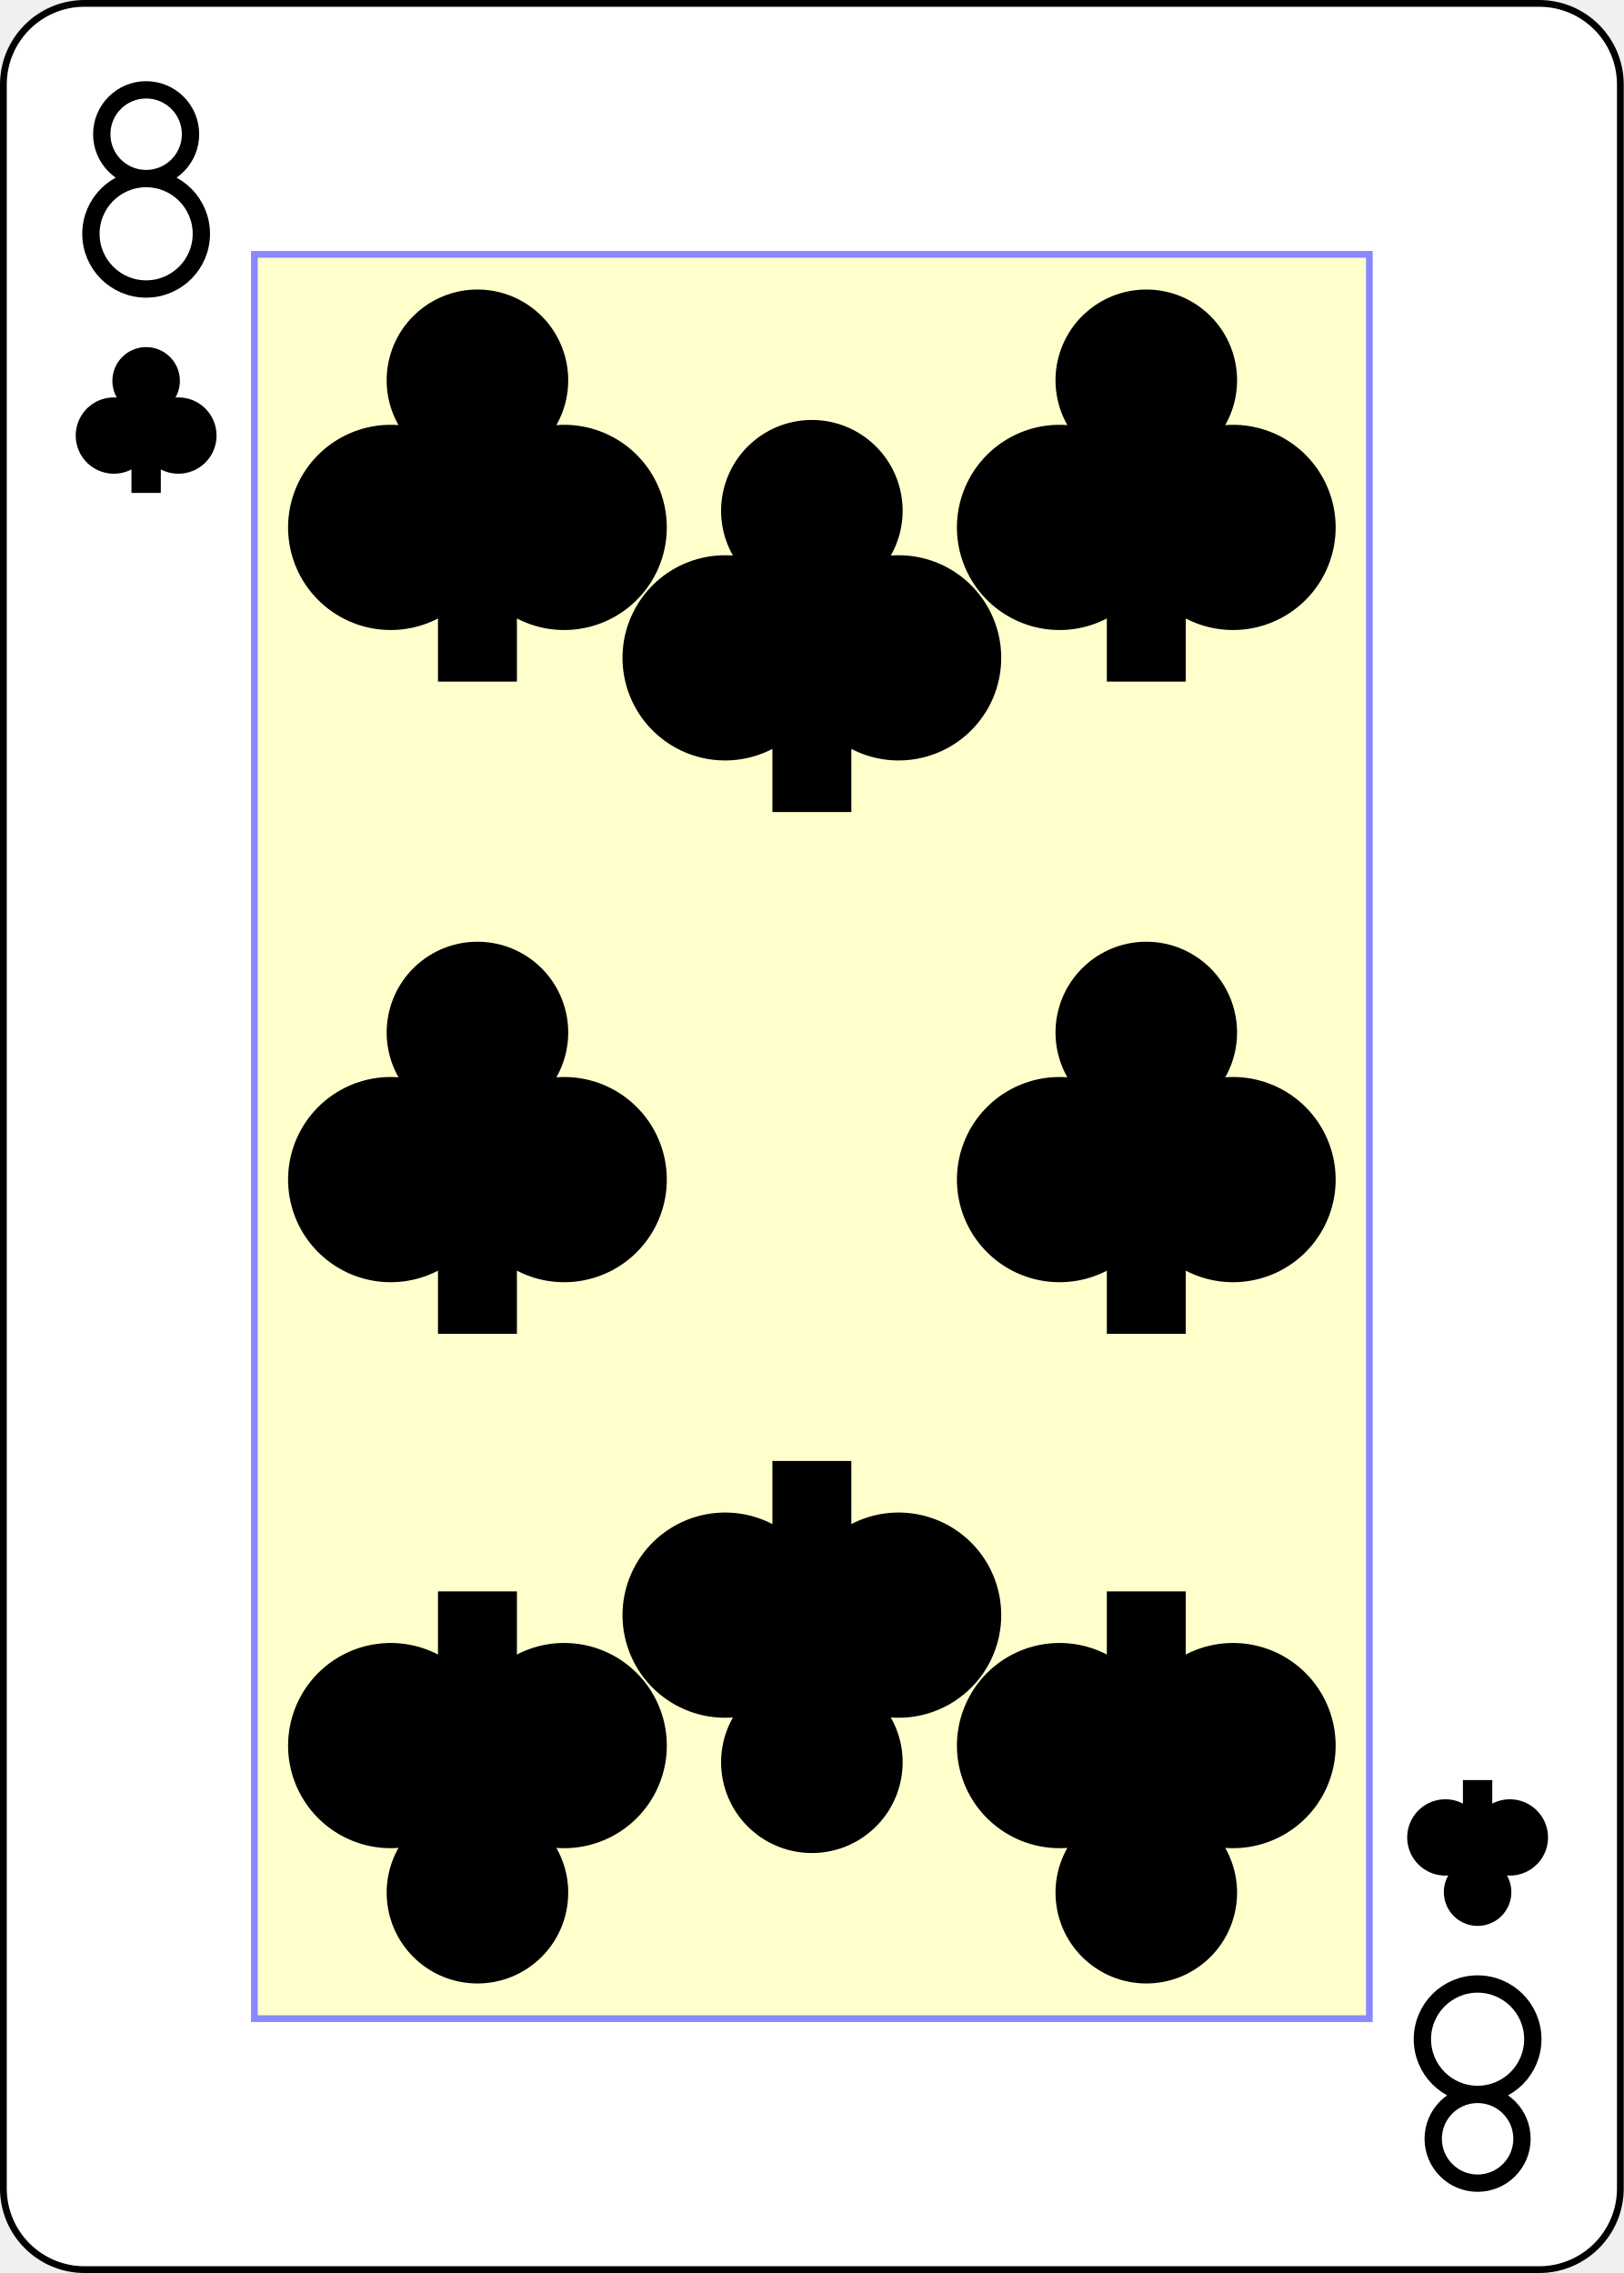
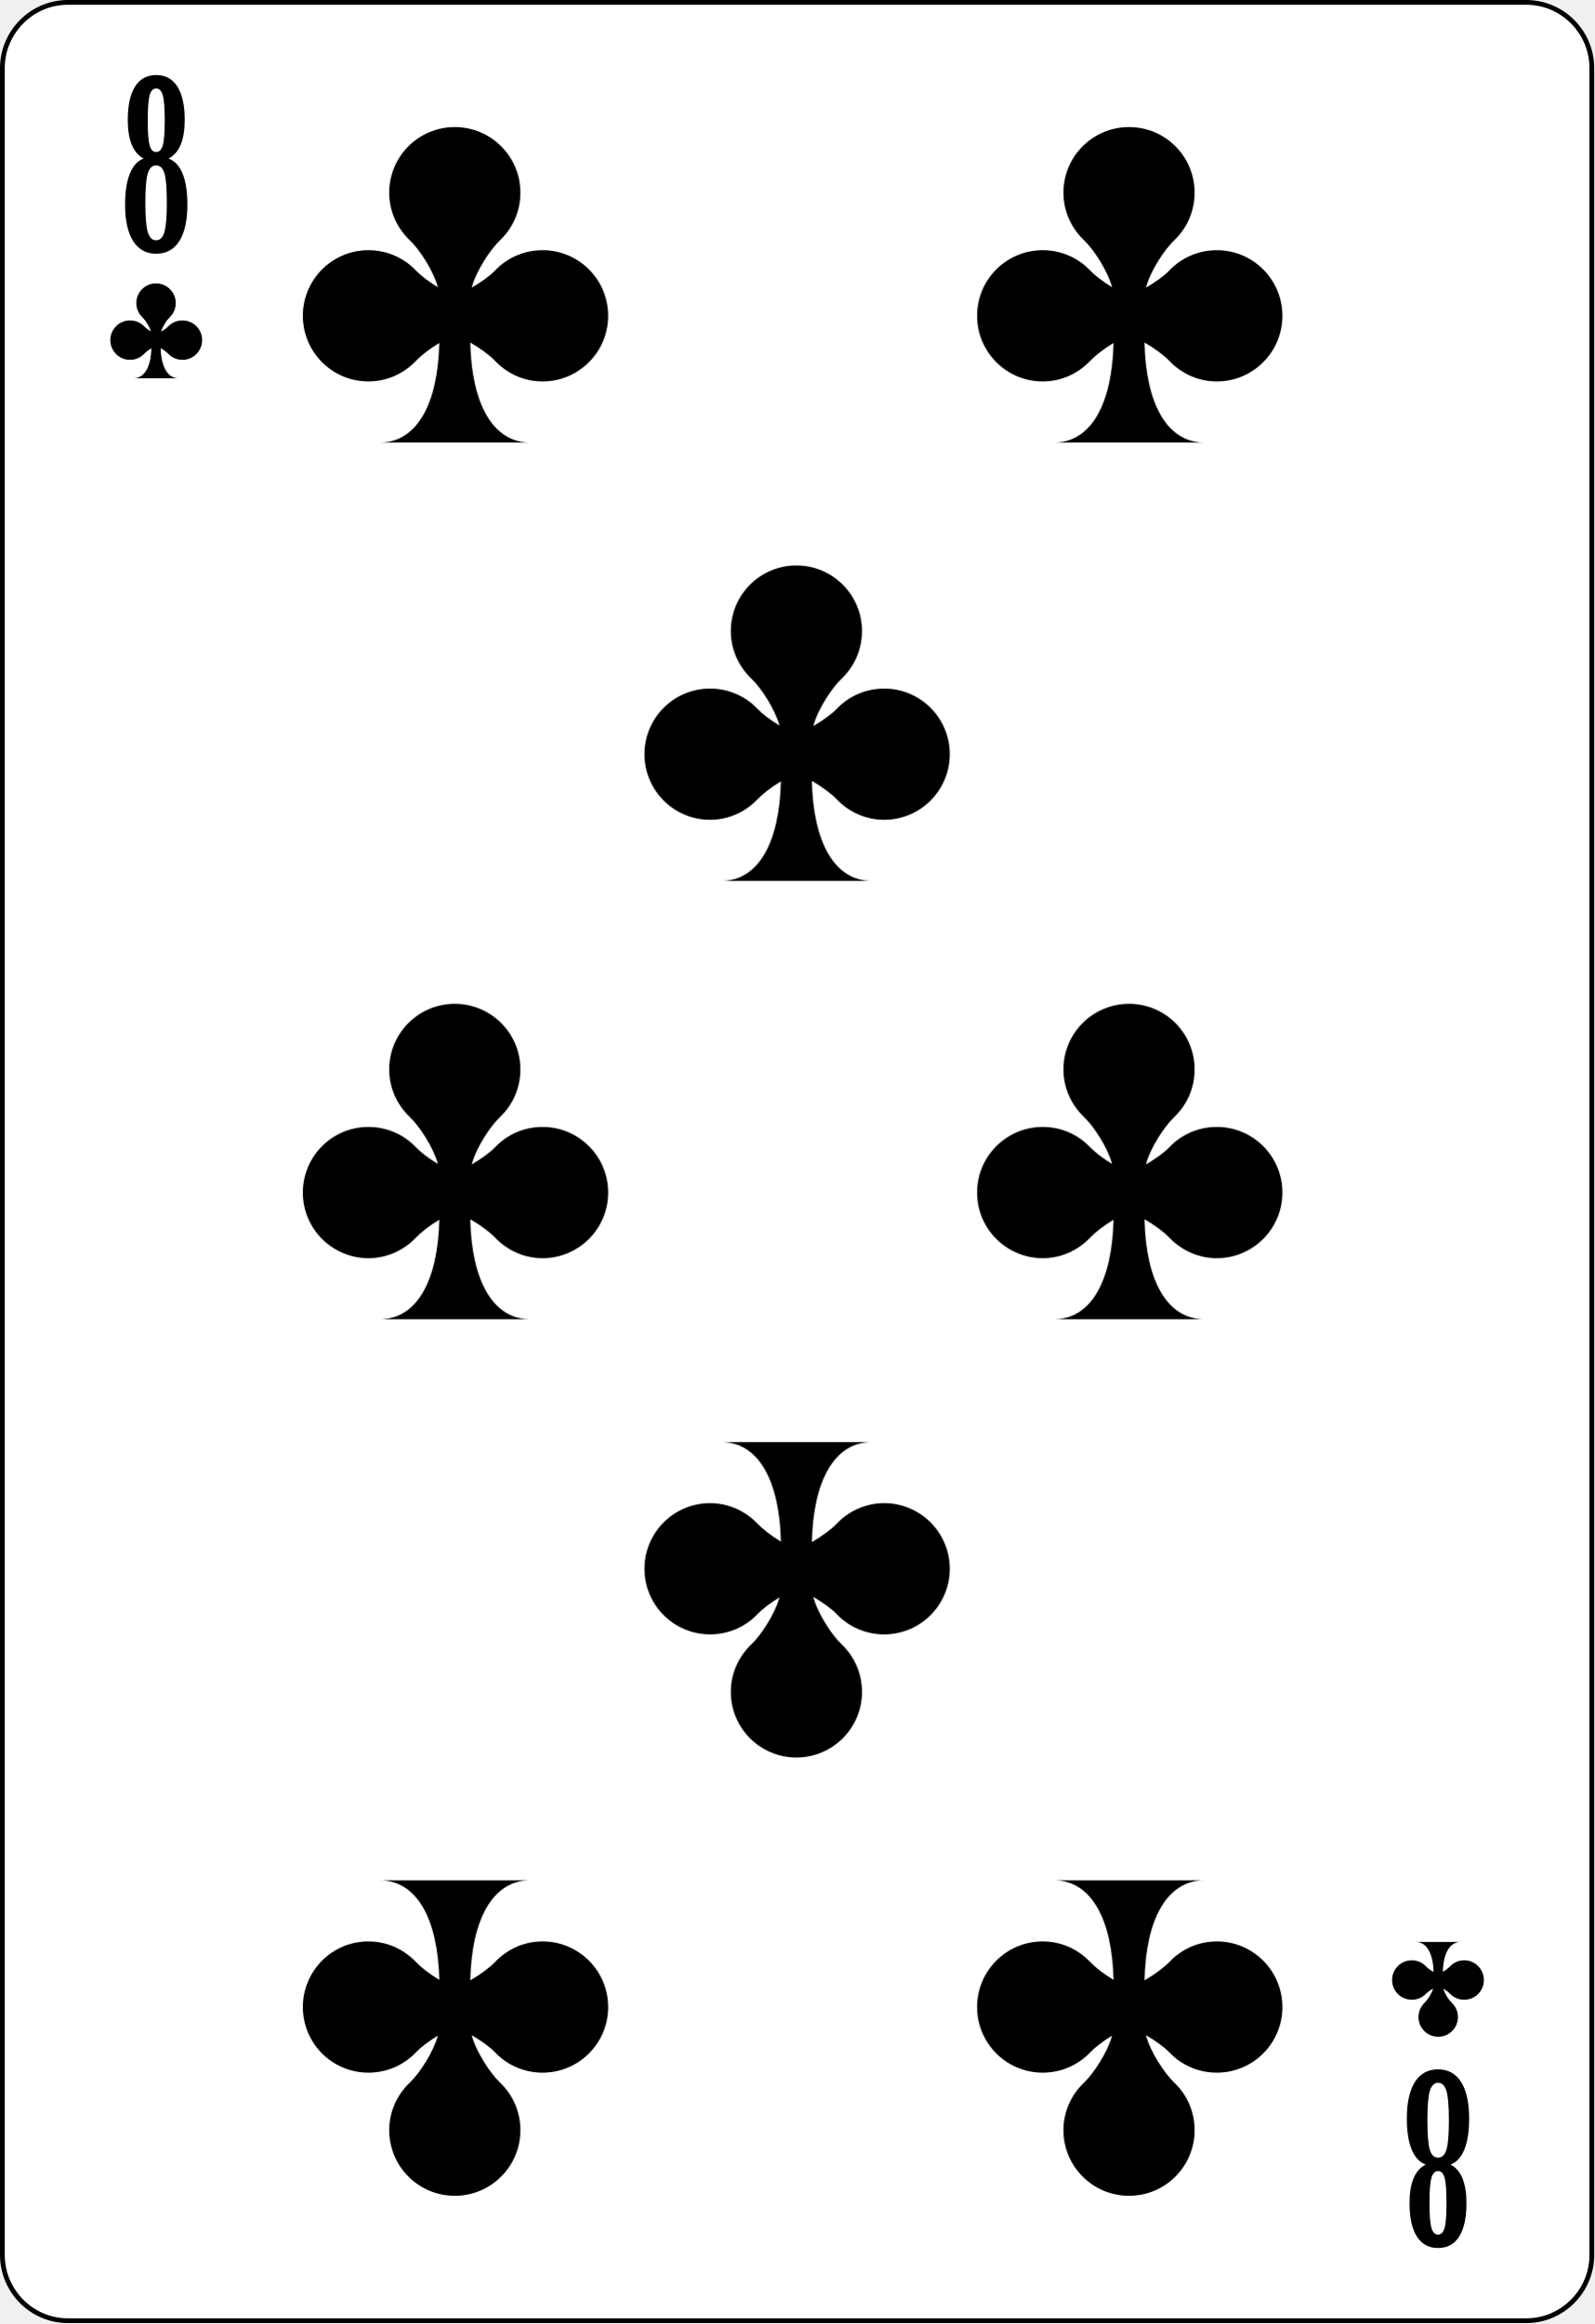
- <svg xmlns="http://www.w3.org/2000/svg" xmlns:xlink="http://www.w3.org/1999/xlink" class="card" face="8C" height="3.5in" preserveAspectRatio="none" viewBox="-120 -168 240 336" width="2.5in">
-   <symbol id="SC8" viewBox="-600 -600 1200 1200" preserveAspectRatio="xMinYMid">
-     <path d="M-100 500L100 500L100 340A260 260 0 1 0 200 -150A230 230 0 1 0 -200 -150A260 260 0 1 0 -100 340Z" fill="black" />
-   </symbol>
-   <symbol id="VC8" viewBox="-500 -500 1000 1000" preserveAspectRatio="xMinYMid">
-     <path d="M-1 -50A205 205 0 1 1 1 -50L-1 -50A255 255 0 1 0 1 -50Z" stroke="black" stroke-width="80" stroke-linecap="square" stroke-miterlimit="1.5" fill="none" />
-   </symbol>
-   <defs>
-     <rect id="XC8" width="164.8" height="260.8" x="-82.4" y="-130.4" />
-   </defs>
-   <rect width="239" height="335" x="-119.5" y="-167.5" rx="12" ry="12" fill="white" stroke="black" />
-   <use xlink:href="#XC8" stroke="#88f" fill="#FFC" />
-   <use xlink:href="#VC8" height="32" x="-114.4" y="-156" />
-   <use xlink:href="#SC8" height="26.032" x="-111.416" y="-119" />
-   <use xlink:href="#SC8" height="70" x="-84.43" y="-131.409" />
-   <use xlink:href="#SC8" height="70" x="14.43" y="-131.409" />
-   <use xlink:href="#SC8" height="70" x="-35" y="-112.127" />
-   <use xlink:href="#SC8" height="70" x="-84.43" y="-35" />
-   <use xlink:href="#SC8" height="70" x="14.43" y="-35" />
-   <g transform="rotate(180)">
-     <use xlink:href="#VC8" height="32" x="-114.4" y="-156" />
-     <use xlink:href="#SC8" height="26.032" x="-111.416" y="-119" />
-     <use xlink:href="#SC8" height="70" x="-84.43" y="-131.409" />
-     <use xlink:href="#SC8" height="70" x="14.43" y="-131.409" />
-     <use xlink:href="#SC8" height="70" x="-35" y="-112.127" />
+ <svg xmlns="http://www.w3.org/2000/svg" xmlns:xlink="http://www.w3.org/1999/xlink" width="208" height="303" viewBox="0 0 167.086 242.667" xml:space="preserve" id="svg2" version="1.0">
+   <defs id="defs88" />
+   <path id="path5" d="M 166.836,235.893 C 166.836,239.685 163.75,242.784 159.966,242.784 L 7.111,242.784 C 3.336,242.784 0.25,239.685 0.25,235.893 L 0.25,6.775 C 0.25,2.988 3.336,-0.116 7.111,-0.116 L 159.966,-0.116 C 163.75,-0.116 166.836,2.988 166.836,6.775 L 166.836,235.893 L 166.836,235.893 z " style="fill:#ffffff;fill-rule:nonzero;stroke:#000000;stroke-width:0.5;stroke-miterlimit:4" />
+   <g style="fill-rule:nonzero;stroke:#000000;stroke-miterlimit:4" id="g4741" transform="translate(1.503788,3.808595e-2)">
+     <path style="stroke:none" d="M 16.158,16.206 C 16.805,16.44 17.295,16.968 17.631,17.791 C 17.966,18.614 18.134,19.691 18.134,21.022 C 18.134,22.684 17.854,23.958 17.293,24.846 C 16.733,25.733 15.925,26.177 14.869,26.177 C 13.812,26.177 13.004,25.733 12.443,24.846 C 11.883,23.958 11.603,22.684 11.603,21.022 C 11.603,19.691 11.769,18.614 12.102,17.791 C 12.434,16.968 12.917,16.44 13.55,16.206 C 12.995,15.916 12.578,15.431 12.301,14.751 C 12.023,14.072 11.884,13.209 11.884,12.164 C 11.884,10.635 12.139,9.469 12.648,8.665 C 13.158,7.86 13.898,7.458 14.869,7.458 C 15.831,7.458 16.569,7.86 17.083,8.665 C 17.596,9.469 17.853,10.635 17.853,12.164 C 17.853,13.209 17.712,14.072 17.432,14.751 C 17.152,15.431 16.727,15.916 16.158,16.206 L 16.158,16.206 z M 15.978,20.818 C 15.978,19.339 15.895,18.321 15.729,17.763 C 15.562,17.206 15.272,16.927 14.859,16.927 C 14.445,16.927 14.153,17.206 13.983,17.763 C 13.813,18.321 13.728,19.339 13.728,20.818 C 13.728,22.313 13.813,23.346 13.983,23.916 C 14.153,24.486 14.445,24.771 14.859,24.771 C 15.264,24.771 15.552,24.486 15.723,23.916 C 15.893,23.346 15.978,22.313 15.978,20.818 z M 15.759,12.21 C 15.759,10.938 15.692,10.062 15.557,9.583 C 15.422,9.104 15.193,8.864 14.869,8.864 C 14.536,8.864 14.305,9.104 14.174,9.583 C 14.043,10.062 13.978,10.938 13.978,12.21 C 13.978,13.475 14.043,14.343 14.174,14.814 C 14.305,15.285 14.536,15.521 14.869,15.521 C 15.193,15.521 15.422,15.285 15.557,14.814 C 15.692,14.343 15.759,13.475 15.759,12.21 z " id="path4743" />
  </g>
+   <g style="fill-rule:nonzero;stroke:#000000;stroke-miterlimit:4" id="g4745" transform="translate(-0.8338649,0.3828162)">
+     <path style="stroke:none" d="M 150.259,226.042 C 149.612,225.807 149.121,225.279 148.786,224.457 C 148.45,223.633 148.282,222.556 148.282,221.225 C 148.282,219.563 148.562,218.289 149.123,217.402 C 149.684,216.513 150.491,216.07 151.548,216.07 C 152.604,216.07 153.413,216.513 153.974,217.402 C 154.534,218.289 154.813,219.563 154.813,221.225 C 154.813,222.556 154.647,223.633 154.315,224.457 C 153.982,225.279 153.499,225.807 152.866,226.042 C 153.422,226.332 153.839,226.816 154.116,227.496 C 154.394,228.175 154.532,229.038 154.532,230.083 C 154.532,231.612 154.278,232.778 153.769,233.583 C 153.259,234.386 152.519,234.789 151.548,234.789 C 150.585,234.789 149.848,234.386 149.334,233.583 C 148.82,232.778 148.563,231.612 148.563,230.083 C 148.563,229.038 148.704,228.175 148.984,227.496 C 149.265,226.816 149.689,226.332 150.259,226.042 L 150.259,226.042 z M 150.438,221.429 C 150.438,222.908 150.522,223.926 150.688,224.484 C 150.854,225.042 151.144,225.32 151.558,225.32 C 151.972,225.32 152.263,225.042 152.433,224.484 C 152.604,223.926 152.688,222.908 152.688,221.429 C 152.688,219.933 152.604,218.901 152.433,218.332 C 152.263,217.761 151.972,217.476 151.558,217.476 C 151.152,217.476 150.864,217.761 150.694,218.332 C 150.524,218.901 150.438,219.933 150.438,221.429 L 150.438,221.429 z M 150.657,230.037 C 150.657,231.309 150.725,232.185 150.859,232.664 C 150.994,233.143 151.224,233.382 151.548,233.382 C 151.88,233.382 152.112,233.143 152.243,232.664 C 152.374,232.185 152.438,231.309 152.438,230.037 C 152.438,228.772 152.374,227.904 152.243,227.433 C 152.112,226.962 151.88,226.726 151.548,226.726 C 151.224,226.726 150.994,226.962 150.859,227.433 C 150.725,227.904 150.657,228.772 150.657,230.037 z " id="path4747" />
+   </g>
+   <path style="fill:#000000;fill-opacity:1;stroke:none;stroke-width:1.5;stroke-linecap:round;stroke-linejoin:round;stroke-miterlimit:4;stroke-opacity:1" d="M 150.737,213.04 C 151.878,213.04 152.804,212.115 152.804,210.973 C 152.804,210.383 152.553,209.854 152.157,209.477 C 151.851,209.186 151.415,208.526 151.27,207.996 C 151.553,208.167 151.809,208.361 151.962,208.522 C 152.339,208.918 152.868,209.161 153.458,209.161 C 154.6,209.161 155.525,208.236 155.525,207.094 C 155.525,205.952 154.6,205.027 153.458,205.027 C 152.868,205.027 152.339,205.277 151.962,205.673 C 151.8,205.843 151.527,206.058 151.225,206.237 C 151.267,204.341 151.918,203.102 153.104,203.102 C 153.104,203.102 148.361,203.102 148.361,203.102 C 149.551,203.102 150.209,204.348 150.248,206.252 C 149.93,206.07 149.634,205.85 149.466,205.673 C 149.089,205.277 148.56,205.027 147.97,205.027 C 146.828,205.027 145.903,205.952 145.903,207.094 C 145.903,208.236 146.828,209.161 147.97,209.161 C 148.56,209.161 149.089,208.918 149.466,208.522 C 149.626,208.355 149.903,208.156 150.203,207.981 C 150.062,208.513 149.617,209.183 149.308,209.477 C 148.912,209.854 148.669,210.384 148.669,210.973 C 148.669,212.115 149.595,213.04 150.737,213.04 z " id="use2374" />
+   <path style="fill:#000000;fill-opacity:1;stroke:none;stroke-width:1.5;stroke-linecap:round;stroke-linejoin:round;stroke-miterlimit:4;stroke-opacity:1" d="M 16.35,29.322 C 15.208,29.322 14.283,30.247 14.283,31.389 C 14.283,31.979 14.533,32.508 14.929,32.885 C 15.235,33.176 15.671,33.837 15.816,34.366 C 15.533,34.195 15.278,34.001 15.125,33.84 C 14.748,33.444 14.218,33.201 13.629,33.201 C 12.487,33.201 11.561,34.126 11.561,35.268 C 11.561,36.41 12.487,37.335 13.629,37.335 C 14.218,37.335 14.748,37.085 15.125,36.689 C 15.286,36.519 15.559,36.304 15.861,36.125 C 15.819,38.021 15.168,39.26 13.982,39.26 C 13.982,39.26 18.725,39.26 18.725,39.26 C 17.536,39.26 16.878,38.014 16.839,36.11 C 17.157,36.293 17.452,36.512 17.62,36.689 C 17.997,37.085 18.527,37.335 19.116,37.335 C 20.258,37.335 21.183,36.41 21.183,35.268 C 21.183,34.126 20.258,33.201 19.116,33.201 C 18.527,33.201 17.997,33.444 17.62,33.84 C 17.461,34.007 17.183,34.206 16.884,34.381 C 17.024,33.849 17.469,33.179 17.778,32.885 C 18.174,32.508 18.417,31.979 18.417,31.389 C 18.417,30.247 17.492,29.322 16.35,29.322 z " id="use2370" />
+   <use x="0" y="0" xlink:href="#path2242" id="use2597" transform="matrix(1,0,0,-1,0,242.6453)" width="167.086" height="242.667" />
+   <path id="path2841" d="M 118.333,12.946 C 114.535,12.946 111.458,16.023 111.458,19.821 C 111.458,21.781 112.291,23.543 113.608,24.796 C 114.626,25.765 116.075,27.96 116.558,29.721 C 115.616,29.153 114.768,28.507 114.258,27.971 C 113.005,26.654 111.243,25.846 109.283,25.846 C 105.485,25.846 102.408,28.923 102.408,32.721 C 102.408,36.519 105.485,39.596 109.283,39.596 C 111.243,39.596 113.005,38.763 114.258,37.446 C 114.796,36.881 115.704,36.167 116.708,35.571 C 116.567,41.876 114.403,45.996 110.458,45.996 C 110.458,45.996 126.233,45.996 126.233,45.996 C 122.277,45.996 120.088,41.855 119.958,35.521 C 121.016,36.128 122,36.86 122.558,37.446 C 123.812,38.763 125.573,39.596 127.533,39.596 C 131.331,39.596 134.408,36.519 134.408,32.721 C 134.408,28.923 131.331,25.846 127.533,25.846 C 125.573,25.846 123.812,26.654 122.558,27.971 C 122.027,28.529 121.105,29.19 120.108,29.771 C 120.576,28.002 122.055,25.774 123.083,24.796 C 124.4,23.543 125.208,21.781 125.208,19.821 C 125.208,16.023 122.131,12.946 118.333,12.946 z " style="fill:#000000;fill-opacity:1;stroke:none;stroke-width:1.5;stroke-linecap:round;stroke-linejoin:round;stroke-miterlimit:4;stroke-opacity:1" />
+   <path style="fill:#000000;fill-opacity:1;stroke:none;stroke-width:1.5;stroke-linecap:round;stroke-linejoin:round;stroke-miterlimit:4;stroke-opacity:1" d="M 47.663,12.946 C 43.865,12.946 40.788,16.023 40.788,19.821 C 40.788,21.781 41.621,23.543 42.938,24.796 C 43.955,25.765 45.405,27.96 45.888,29.721 C 44.946,29.153 44.097,28.507 43.588,27.971 C 42.334,26.654 40.573,25.846 38.613,25.846 C 34.815,25.846 31.738,28.923 31.738,32.721 C 31.738,36.519 34.815,39.596 38.613,39.596 C 40.573,39.596 42.334,38.763 43.588,37.446 C 44.125,36.881 45.034,36.167 46.038,35.571 C 45.897,41.876 43.733,45.996 39.788,45.996 C 39.788,45.996 55.563,45.996 55.563,45.996 C 51.607,45.996 49.418,41.855 49.288,35.521 C 50.346,36.128 51.329,36.86 51.888,37.446 C 53.141,38.763 54.903,39.596 56.863,39.596 C 60.66,39.596 63.738,36.519 63.738,32.721 C 63.738,28.923 60.66,25.846 56.863,25.846 C 54.903,25.846 53.141,26.654 51.888,27.971 C 51.357,28.529 50.435,29.19 49.438,29.771 C 49.905,28.002 51.385,25.774 52.413,24.796 C 53.729,23.543 54.538,21.781 54.538,19.821 C 54.538,16.023 51.46,12.946 47.663,12.946 z " id="path2242" />
+   <use x="0" y="0" xlink:href="#path2242" id="use3293" transform="translate(0,91.86269)" width="167.086" height="242.667" />
+   <use x="0" y="0" xlink:href="#path2841" id="use3214" transform="matrix(1,0,0,-1,0,242.6453)" width="167.086" height="242.667" />
+   <use height="242.667" width="167.086" transform="translate(70.6704,91.86269)" id="use4073" xlink:href="#path2242" y="0" x="0" />
+   <use x="0" y="0" xlink:href="#path2242" id="use4423" transform="translate(35.80557,45.93135)" width="167.086" height="242.667" />
+   <use height="242.667" width="167.086" transform="matrix(1,0,0,-1,35.80557,196.725)" id="use4928" xlink:href="#path2242" y="0" x="0" />
</svg>
